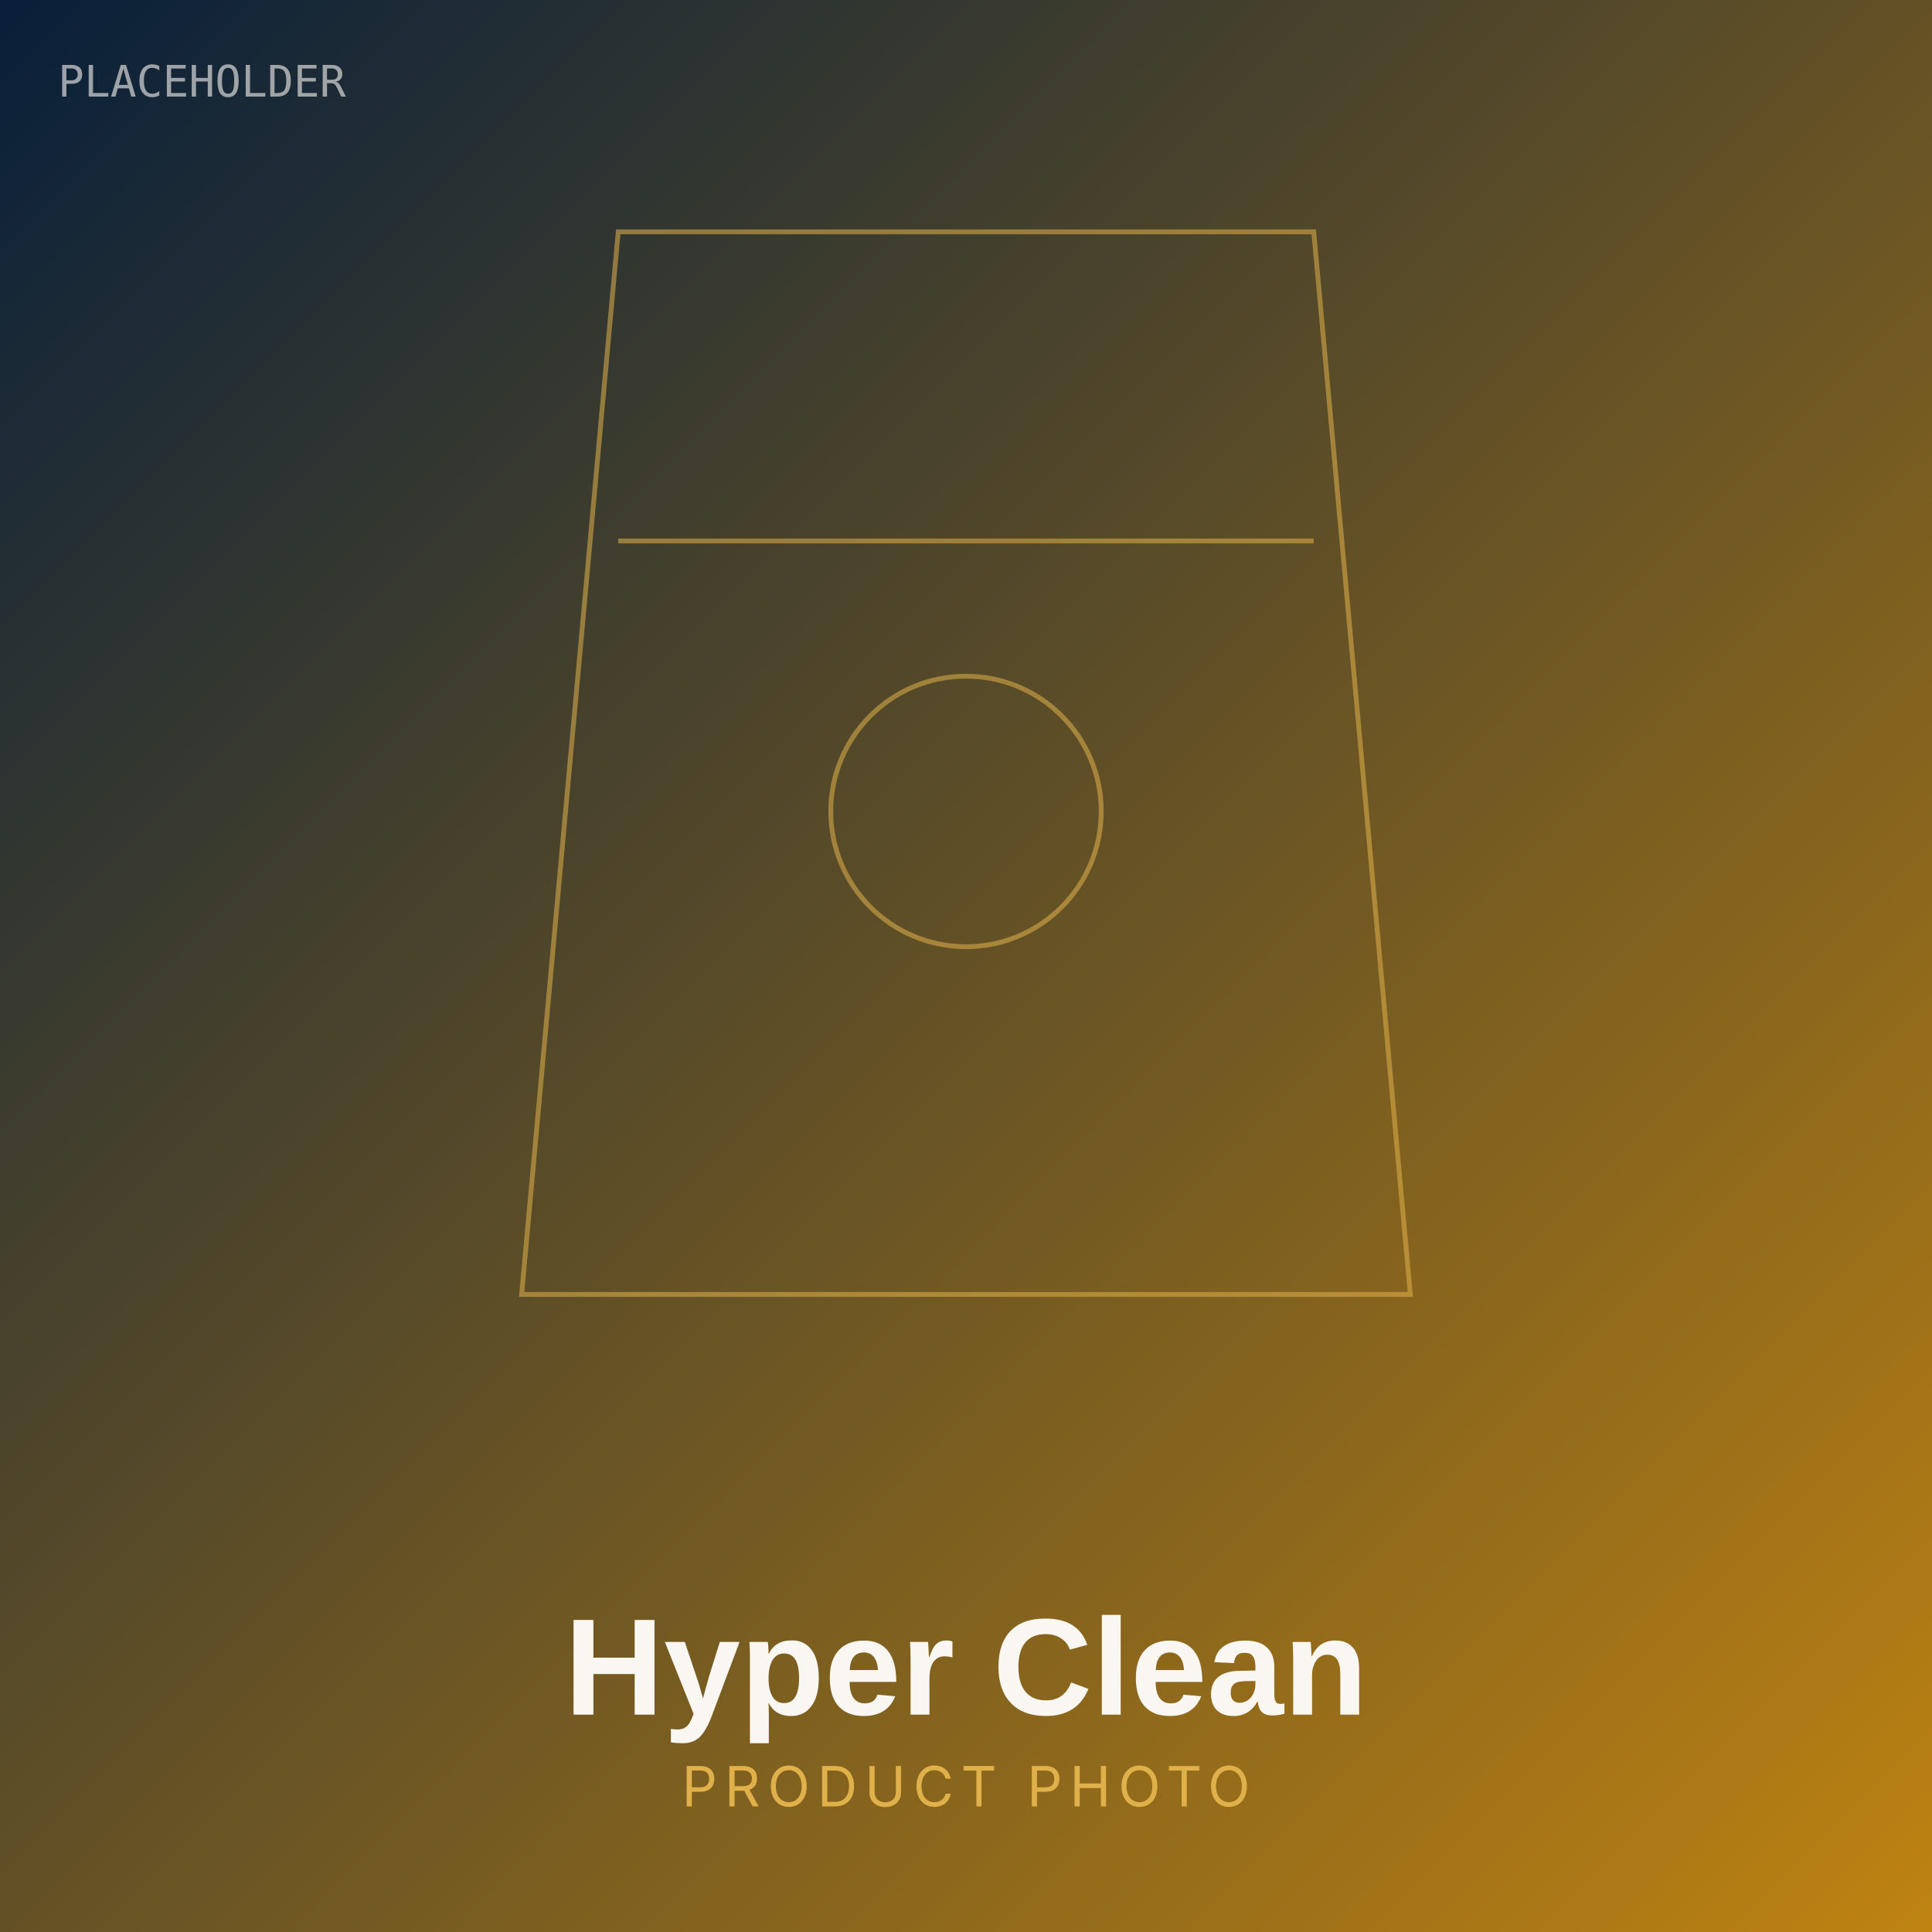
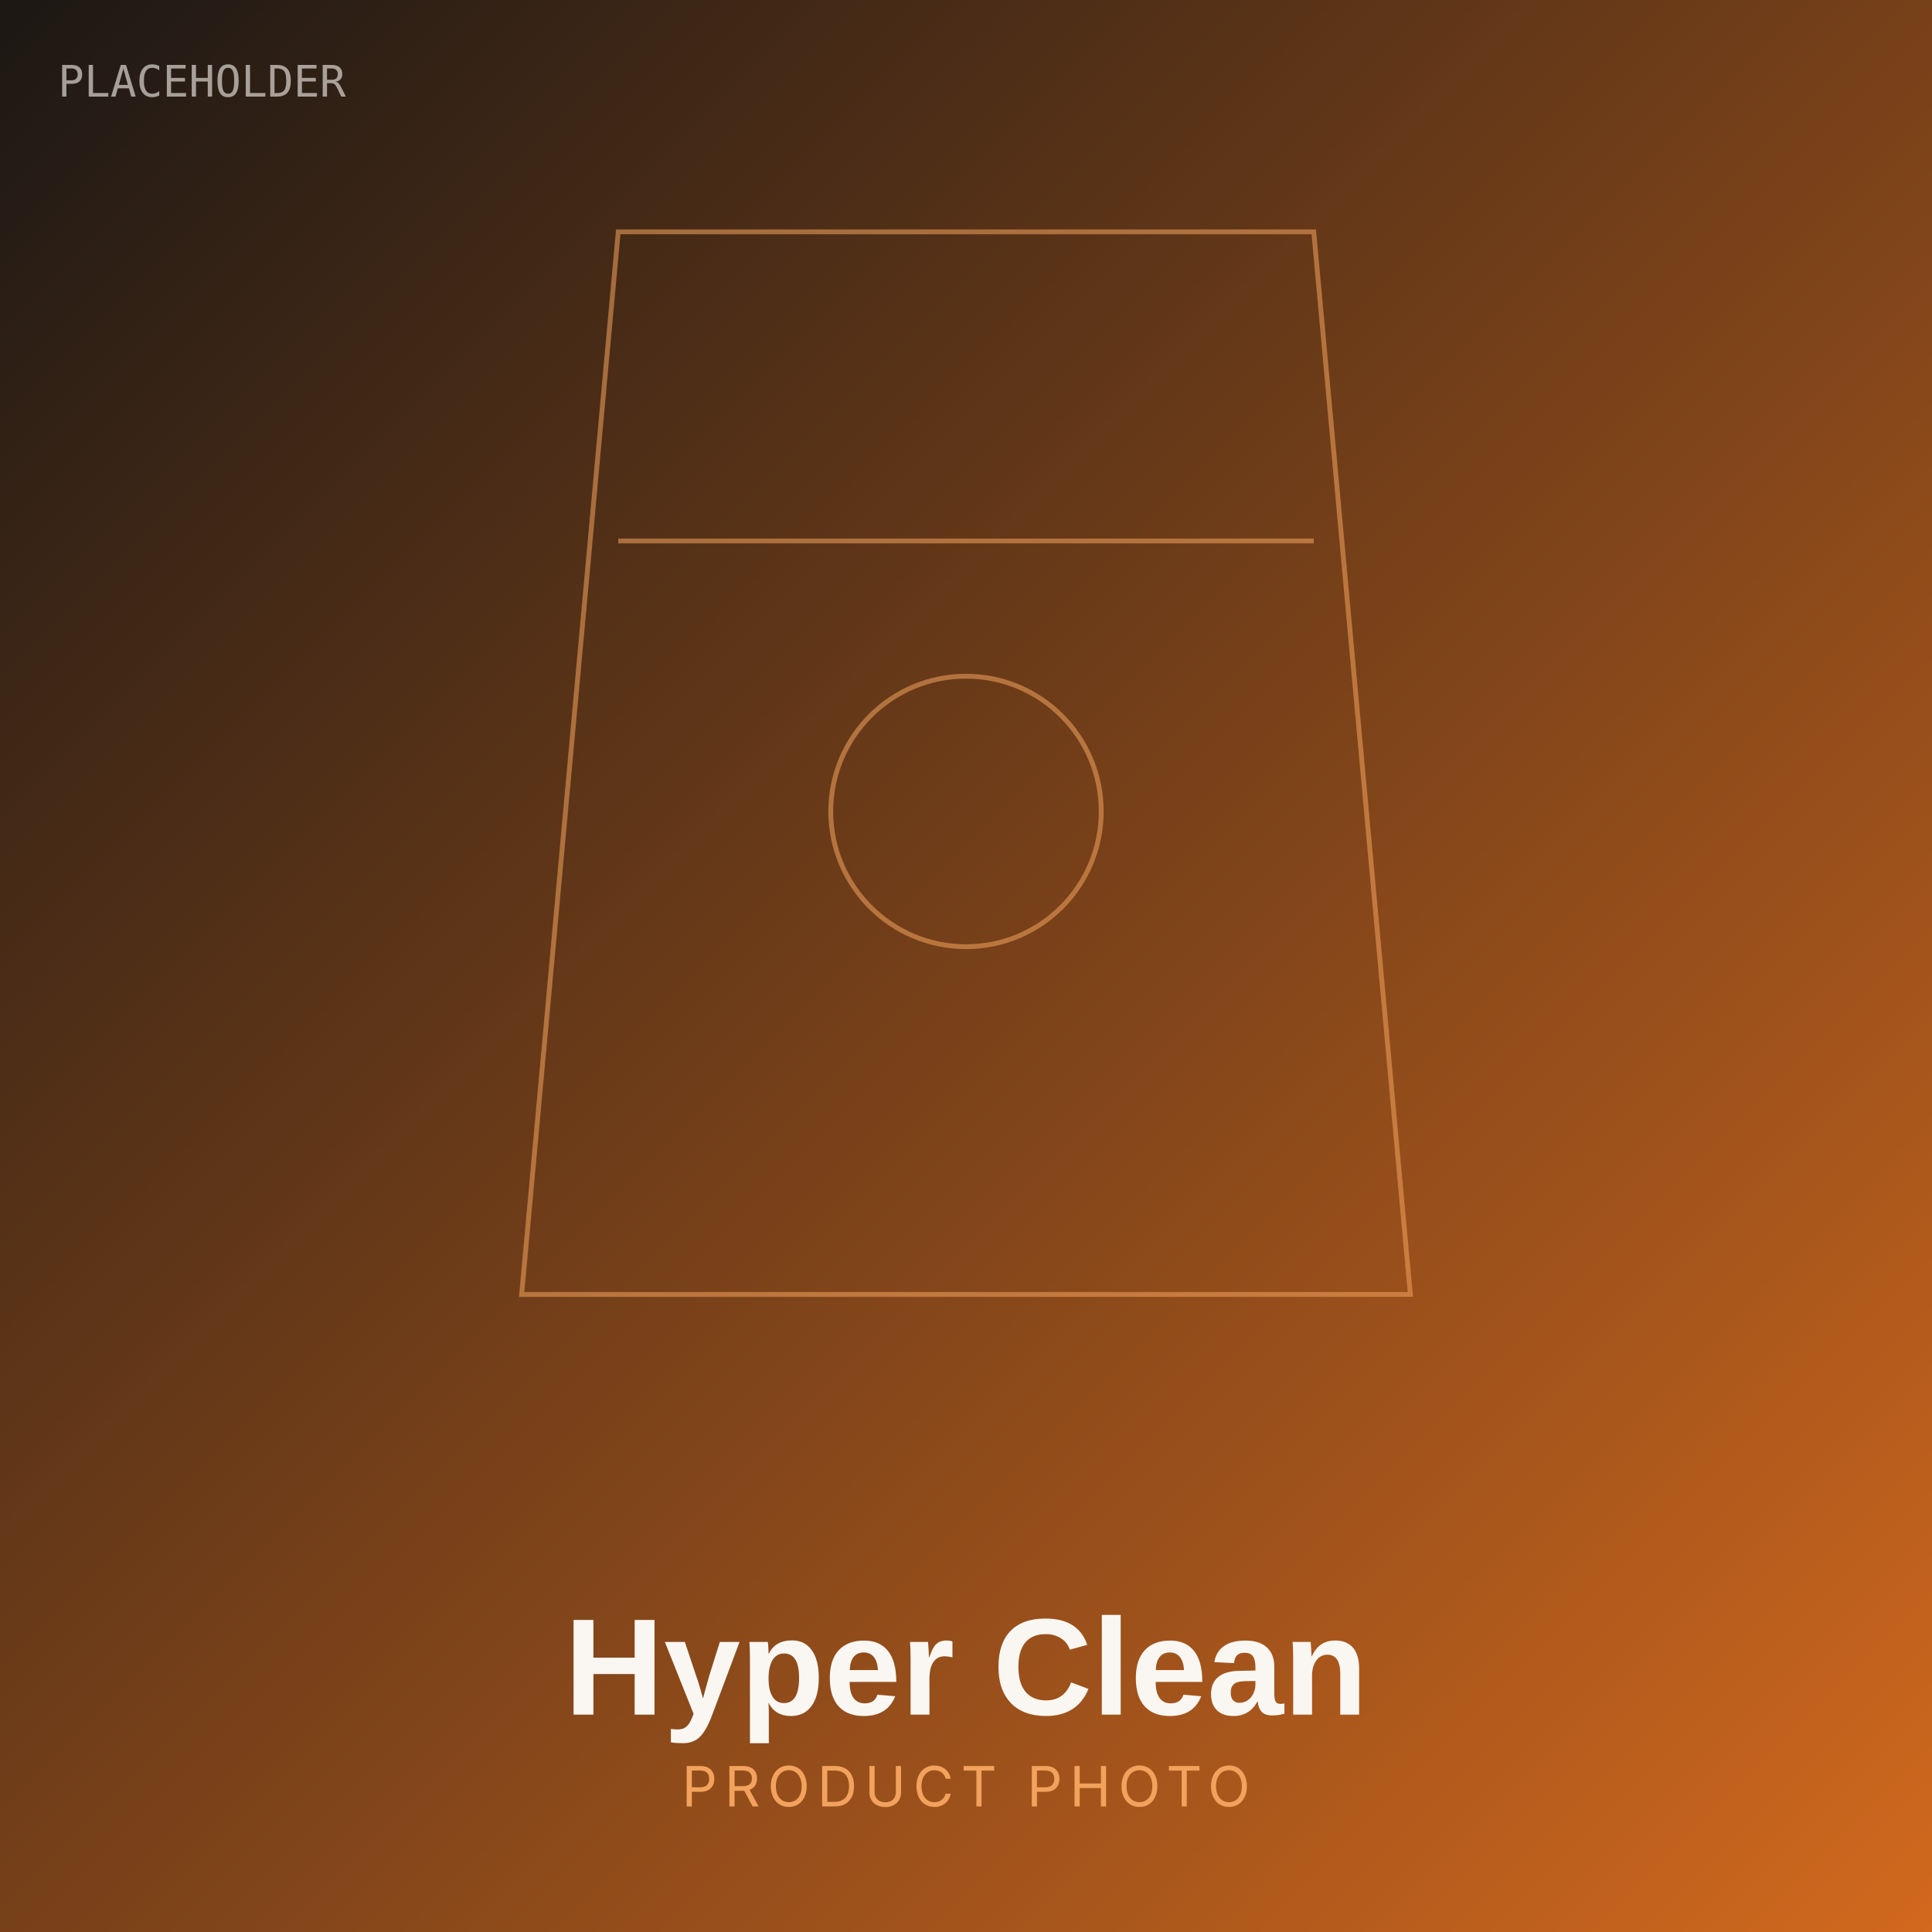
<svg xmlns="http://www.w3.org/2000/svg" viewBox="0 0 800 800" width="800" height="800">
  <defs>
    <linearGradient id="g" x1="0" y1="0" x2="1" y2="1">
-       <stop offset="0" stop-color="#071F3A" />
-       <stop offset="1" stop-color="#BF8311" />
+       <stop offset="0" stop-color="#1B1714" />
+       <stop offset="1" stop-color="#D2691E" />
    </linearGradient>
  </defs>
  <rect width="800" height="800" fill="url(#g)" />
-   <g fill="none" stroke="#E0B04A" stroke-width="2" opacity=".55">
+   <g fill="none" stroke="#F2A25C" stroke-width="2" opacity=".55">
    <path d="M256.0 96.0 h288.0 l40.0 440 h-368.0 z" />
    <path d="M256.0 224 h288.0" />
    <circle cx="400.0" cy="336.0" r="56" />
  </g>
  <text x="400.0" y="710" text-anchor="middle" font-family="Plus Jakarta Sans,Arial,sans-serif" font-weight="800" font-size="57" fill="#FAF7F2">Hyper Clean</text>
-   <text x="400.0" y="748" text-anchor="middle" font-family="Inter,Arial,sans-serif" font-size="23" fill="#E0B04A" letter-spacing="3">PRODUCT PHOTO</text>
+   <text x="400.0" y="748" text-anchor="middle" font-family="Inter,Arial,sans-serif" font-size="23" fill="#F2A25C" letter-spacing="3">PRODUCT PHOTO</text>
  <text x="24" y="40" font-family="JetBrains Mono,monospace" font-size="18" fill="#FAF7F2" opacity=".6">PLACEHOLDER</text>
</svg>
